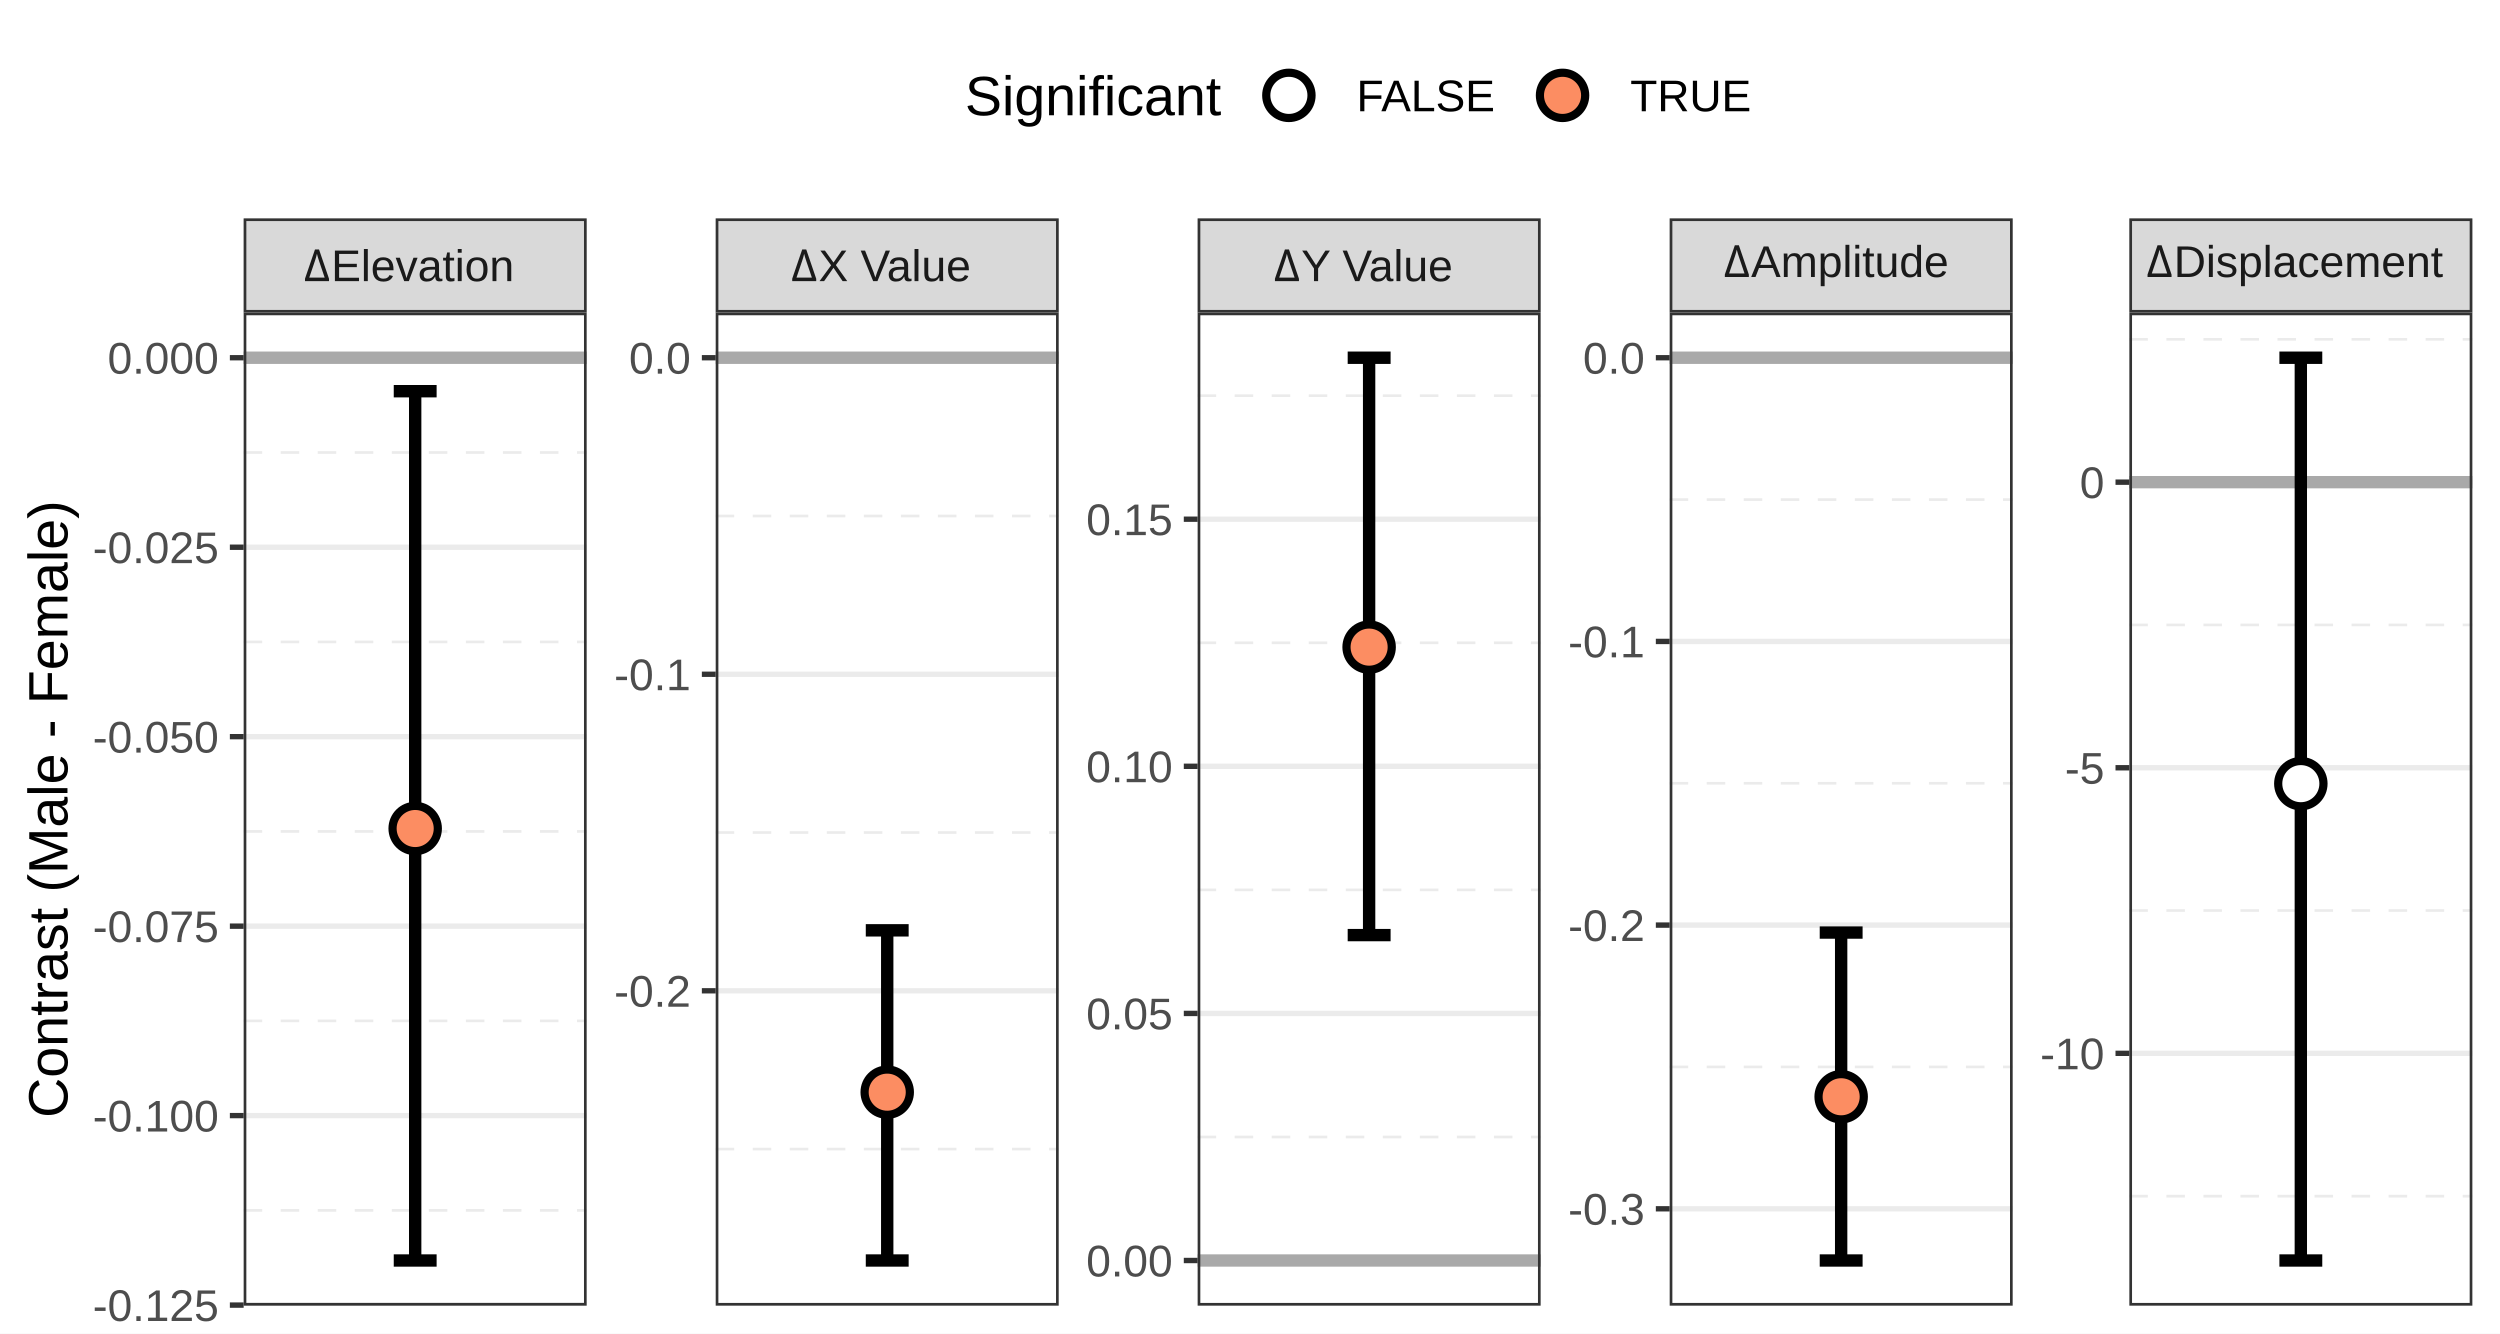
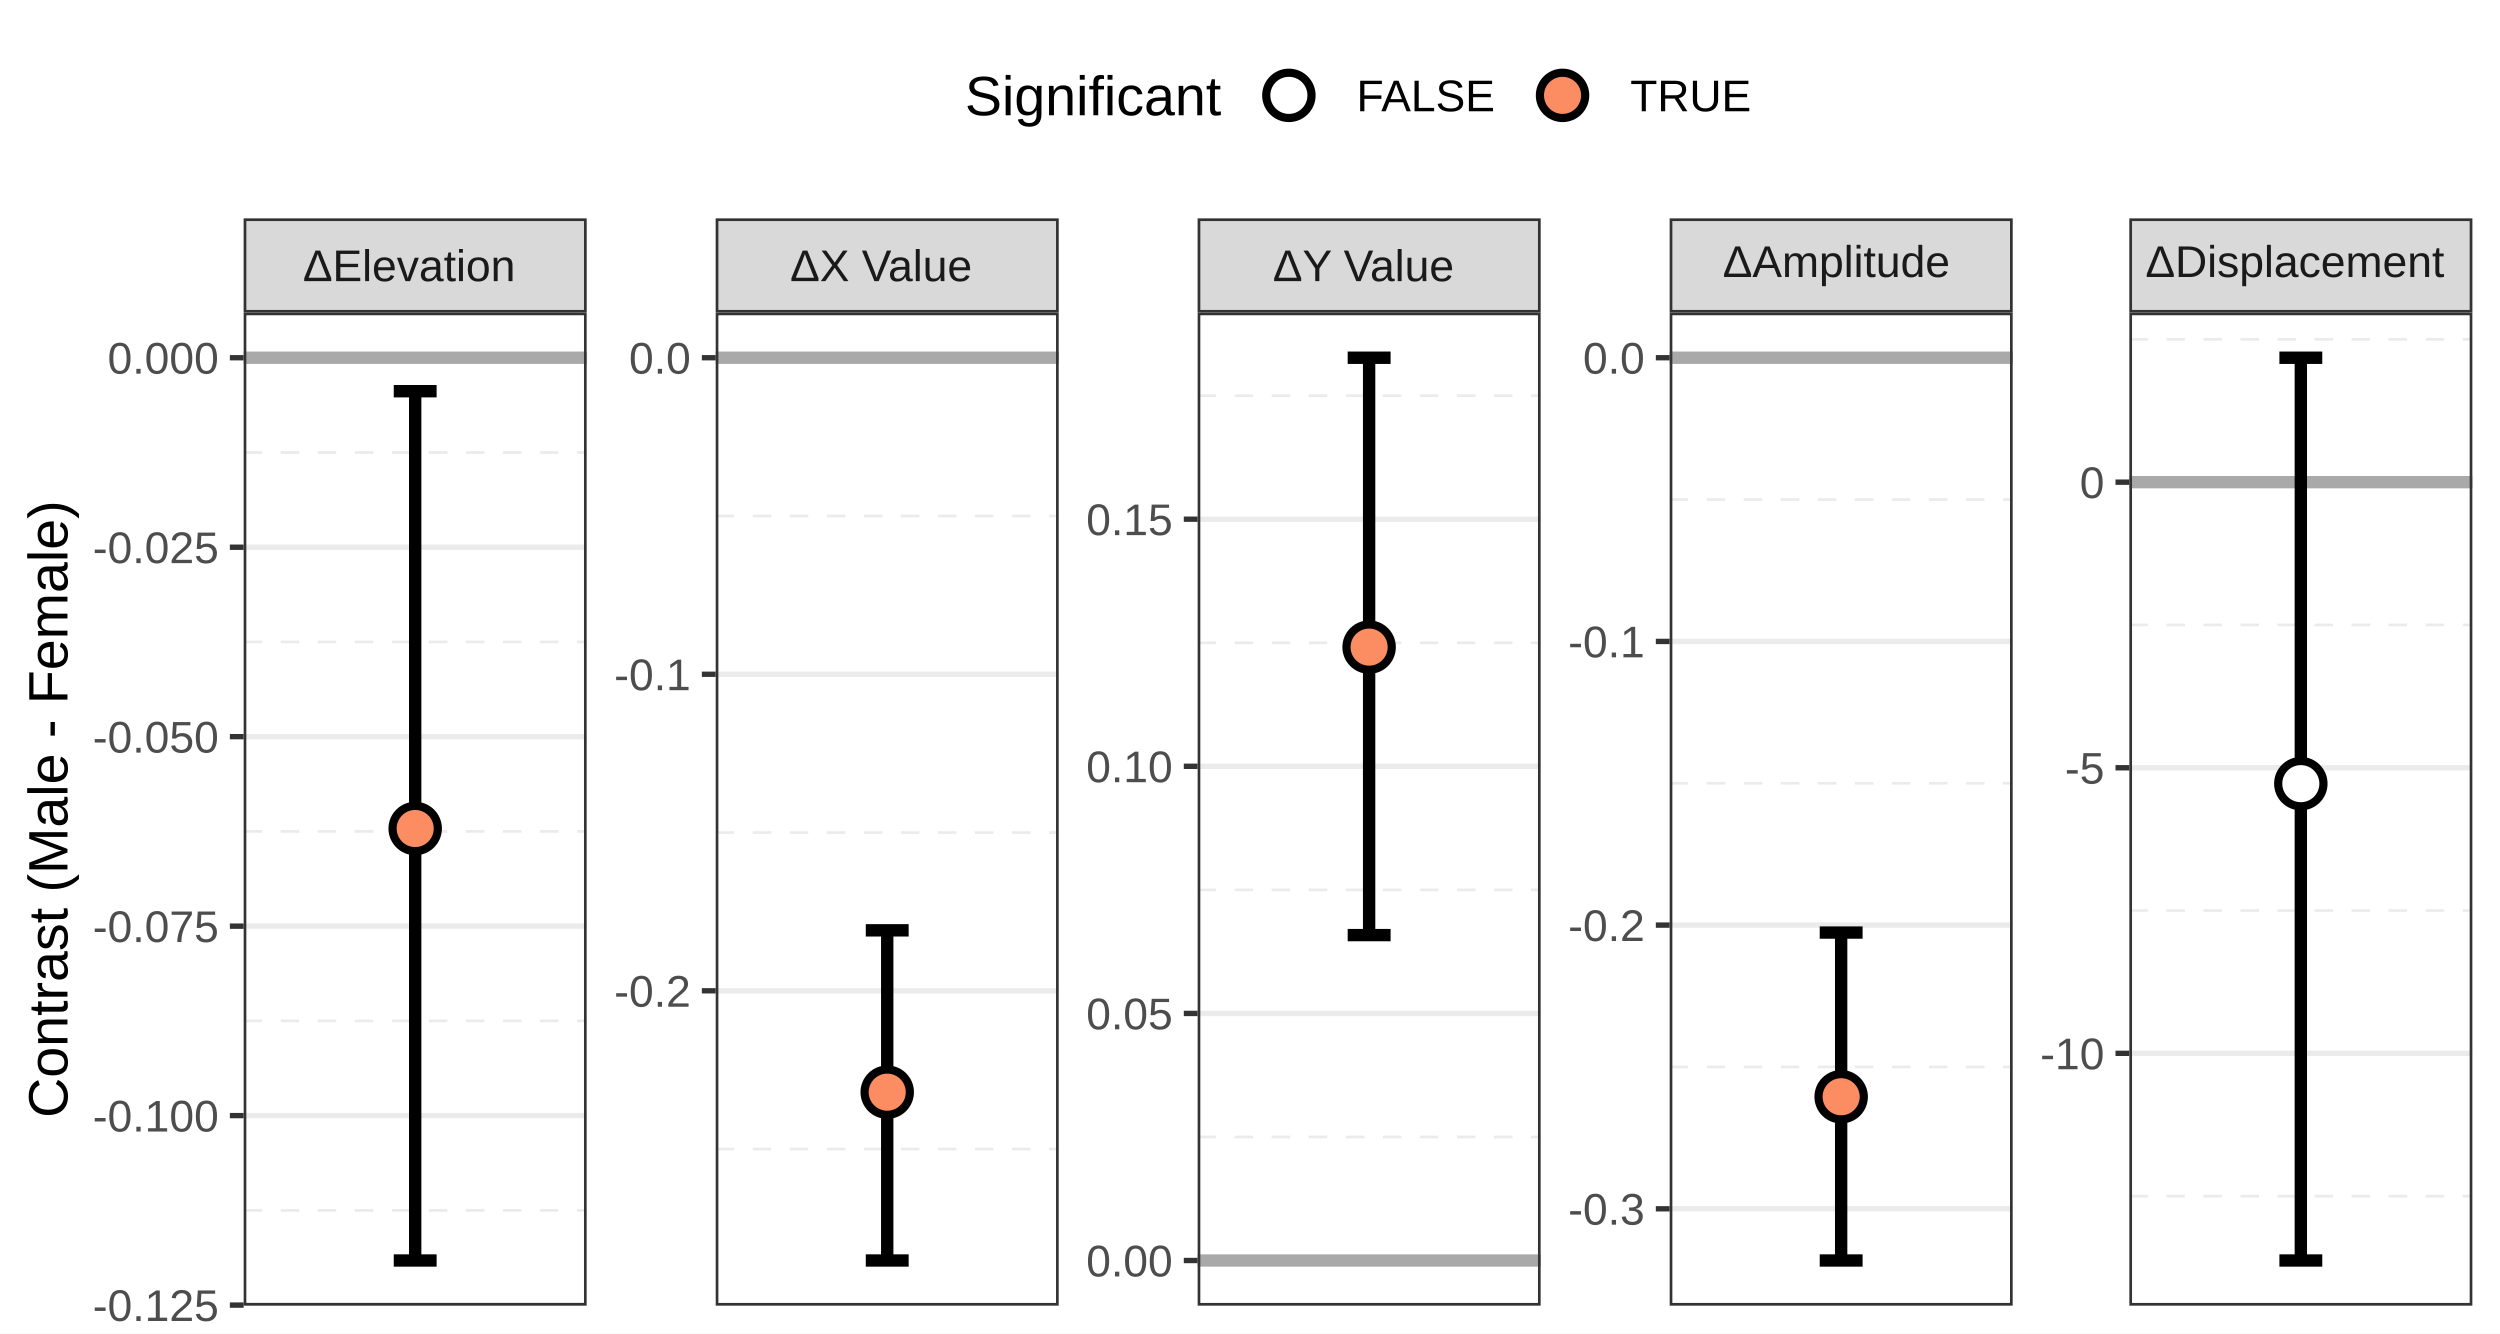
<svg xmlns="http://www.w3.org/2000/svg" width="540.00pt" height="288.00pt" viewBox="0 0 540.00 288.00">
  <g class="svglite">
    <defs>
      <style type="text/css">
    .svglite line, .svglite polyline, .svglite polygon, .svglite path, .svglite rect, .svglite circle {
      fill: none;
      stroke: #000000;
      stroke-linecap: round;
      stroke-linejoin: round;
      stroke-miterlimit: 10.00;
    }
    .svglite text {
      white-space: pre;
    }
    .svglite g.glyphgroup path {
      fill: inherit;
      stroke: none;
    }
  </style>
    </defs>
    <rect width="100%" height="100%" style="stroke: none; fill: #FFFFFF;" />
    <defs>
      <clipPath id="cpMC4wMHw1NDAuMDB8MC4wMHwyODguMDA=">
        <rect x="0.00" y="0.00" width="540.00" height="288.00" />
      </clipPath>
    </defs>
    <g clip-path="url(#cpMC4wMHw1NDAuMDB8MC4wMHwyODguMDA=)">
      <rect x="0.00" y="0.00" width="540.00" height="288.00" style="stroke-width: 1.16; stroke: #FFFFFF; fill: #FFFFFF;" />
    </g>
    <defs>
      <clipPath id="cpNTIuNjN8MTI2LjcyfDY3LjUyfDI4Mi4wMg==">
        <rect x="52.63" y="67.52" width="74.09" height="214.50" />
      </clipPath>
    </defs>
    <g clip-path="url(#cpNTIuNjN8MTI2LjcyfDY3LjUyfDI4Mi4wMg==)">
      <rect x="52.63" y="67.52" width="74.09" height="214.50" style="stroke-width: 1.16; stroke: none; fill: #FFFFFF;" />
      <polyline points="52.63,261.44 126.72,261.44 " style="stroke-width: 0.58; stroke: #EBEBEB; stroke-dasharray: 4.00,4.00; stroke-linecap: butt;" />
      <polyline points="52.63,220.51 126.72,220.51 " style="stroke-width: 0.58; stroke: #EBEBEB; stroke-dasharray: 4.00,4.00; stroke-linecap: butt;" />
      <polyline points="52.63,179.59 126.72,179.59 " style="stroke-width: 0.58; stroke: #EBEBEB; stroke-dasharray: 4.00,4.00; stroke-linecap: butt;" />
      <polyline points="52.63,138.66 126.72,138.66 " style="stroke-width: 0.58; stroke: #EBEBEB; stroke-dasharray: 4.00,4.00; stroke-linecap: butt;" />
      <polyline points="52.63,97.74 126.72,97.74 " style="stroke-width: 0.58; stroke: #EBEBEB; stroke-dasharray: 4.00,4.00; stroke-linecap: butt;" />
      <polyline points="52.63,281.90 126.72,281.90 " style="stroke-width: 1.16; stroke: #EBEBEB; stroke-linecap: butt;" />
      <polyline points="52.63,240.97 126.72,240.97 " style="stroke-width: 1.16; stroke: #EBEBEB; stroke-linecap: butt;" />
      <polyline points="52.63,200.05 126.72,200.05 " style="stroke-width: 1.16; stroke: #EBEBEB; stroke-linecap: butt;" />
      <polyline points="52.63,159.12 126.72,159.12 " style="stroke-width: 1.16; stroke: #EBEBEB; stroke-linecap: butt;" />
      <polyline points="52.63,118.20 126.72,118.20 " style="stroke-width: 1.16; stroke: #EBEBEB; stroke-linecap: butt;" />
      <polyline points="52.63,77.27 126.72,77.27 " style="stroke-width: 1.16; stroke: #EBEBEB; stroke-linecap: butt;" />
      <line x1="52.63" y1="77.27" x2="126.72" y2="77.27" style="stroke-width: 2.67; stroke: #A9A9A9; stroke-linecap: butt;" />
      <polyline points="85.05,84.50 94.31,84.50 " style="stroke-width: 2.67; stroke-linecap: butt;" />
      <polyline points="89.68,84.50 89.68,272.27 " style="stroke-width: 2.67; stroke-linecap: butt;" />
      <polyline points="85.05,272.27 94.31,272.27 " style="stroke-width: 2.67; stroke-linecap: butt;" />
      <circle cx="89.68" cy="178.96" r="4.89" style="stroke-width: 1.77; fill: #FC8D62;" />
      <rect x="52.63" y="67.52" width="74.09" height="214.50" style="stroke-width: 1.16; stroke: #333333;" />
    </g>
    <g clip-path="url(#cpMC4wMHw1NDAuMDB8MC4wMHwyODguMDA=)">
</g>
    <defs>
      <clipPath id="cpMTU0LjU5fDIyOC42OHw2Ny41MnwyODIuMDI=">
        <rect x="154.59" y="67.52" width="74.09" height="214.50" />
      </clipPath>
    </defs>
    <g clip-path="url(#cpMTU0LjU5fDIyOC42OHw2Ny41MnwyODIuMDI=)">
      <rect x="154.59" y="67.52" width="74.09" height="214.50" style="stroke-width: 1.16; stroke: none; fill: #FFFFFF;" />
      <polyline points="154.59,248.20 228.68,248.20 " style="stroke-width: 0.58; stroke: #EBEBEB; stroke-dasharray: 4.00,4.00; stroke-linecap: butt;" />
      <polyline points="154.59,179.83 228.68,179.83 " style="stroke-width: 0.58; stroke: #EBEBEB; stroke-dasharray: 4.00,4.00; stroke-linecap: butt;" />
      <polyline points="154.59,111.46 228.68,111.46 " style="stroke-width: 0.58; stroke: #EBEBEB; stroke-dasharray: 4.00,4.00; stroke-linecap: butt;" />
      <polyline points="154.59,214.01 228.68,214.01 " style="stroke-width: 1.16; stroke: #EBEBEB; stroke-linecap: butt;" />
      <polyline points="154.59,145.64 228.68,145.64 " style="stroke-width: 1.16; stroke: #EBEBEB; stroke-linecap: butt;" />
      <polyline points="154.59,77.27 228.68,77.27 " style="stroke-width: 1.16; stroke: #EBEBEB; stroke-linecap: butt;" />
      <line x1="154.59" y1="77.27" x2="228.68" y2="77.27" style="stroke-width: 2.67; stroke: #A9A9A9; stroke-linecap: butt;" />
      <polyline points="187.01,200.95 196.27,200.95 " style="stroke-width: 2.67; stroke-linecap: butt;" />
      <polyline points="191.64,200.95 191.64,272.27 " style="stroke-width: 2.67; stroke-linecap: butt;" />
      <polyline points="187.01,272.27 196.27,272.27 " style="stroke-width: 2.67; stroke-linecap: butt;" />
      <circle cx="191.64" cy="235.91" r="4.89" style="stroke-width: 1.77; fill: #FC8D62;" />
      <rect x="154.59" y="67.52" width="74.09" height="214.50" style="stroke-width: 1.16; stroke: #333333;" />
    </g>
    <g clip-path="url(#cpMC4wMHw1NDAuMDB8MC4wMHwyODguMDA=)">
</g>
    <defs>
      <clipPath id="cpMjU4LjY5fDMzMi43OHw2Ny41MnwyODIuMDI=">
        <rect x="258.69" y="67.52" width="74.09" height="214.50" />
      </clipPath>
    </defs>
    <g clip-path="url(#cpMjU4LjY5fDMzMi43OHw2Ny41MnwyODIuMDI=)">
      <rect x="258.69" y="67.52" width="74.09" height="214.50" style="stroke-width: 1.16; stroke: none; fill: #FFFFFF;" />
      <polyline points="258.69,245.59 332.78,245.59 " style="stroke-width: 0.58; stroke: #EBEBEB; stroke-dasharray: 4.00,4.00; stroke-linecap: butt;" />
      <polyline points="258.69,192.21 332.78,192.21 " style="stroke-width: 0.58; stroke: #EBEBEB; stroke-dasharray: 4.00,4.00; stroke-linecap: butt;" />
      <polyline points="258.69,138.84 332.78,138.84 " style="stroke-width: 0.58; stroke: #EBEBEB; stroke-dasharray: 4.00,4.00; stroke-linecap: butt;" />
      <polyline points="258.69,85.46 332.78,85.46 " style="stroke-width: 0.58; stroke: #EBEBEB; stroke-dasharray: 4.00,4.00; stroke-linecap: butt;" />
      <polyline points="258.69,272.27 332.78,272.27 " style="stroke-width: 1.16; stroke: #EBEBEB; stroke-linecap: butt;" />
      <polyline points="258.69,218.90 332.78,218.90 " style="stroke-width: 1.16; stroke: #EBEBEB; stroke-linecap: butt;" />
      <polyline points="258.69,165.52 332.78,165.52 " style="stroke-width: 1.16; stroke: #EBEBEB; stroke-linecap: butt;" />
      <polyline points="258.69,112.15 332.78,112.15 " style="stroke-width: 1.16; stroke: #EBEBEB; stroke-linecap: butt;" />
      <line x1="258.69" y1="272.27" x2="332.78" y2="272.27" style="stroke-width: 2.67; stroke: #A9A9A9; stroke-linecap: butt;" />
      <polyline points="291.10,77.27 300.37,77.27 " style="stroke-width: 2.67; stroke-linecap: butt;" />
      <polyline points="295.73,77.27 295.73,201.98 " style="stroke-width: 2.67; stroke-linecap: butt;" />
      <polyline points="291.10,201.98 300.37,201.98 " style="stroke-width: 2.67; stroke-linecap: butt;" />
      <circle cx="295.73" cy="139.78" r="4.89" style="stroke-width: 1.77; fill: #FC8D62;" />
      <rect x="258.69" y="67.52" width="74.09" height="214.50" style="stroke-width: 1.16; stroke: #333333;" />
    </g>
    <g clip-path="url(#cpMC4wMHw1NDAuMDB8MC4wMHwyODguMDA=)">
</g>
    <defs>
      <clipPath id="cpMzYwLjY1fDQzNC43NHw2Ny41MnwyODIuMDI=">
        <rect x="360.65" y="67.52" width="74.09" height="214.50" />
      </clipPath>
    </defs>
    <g clip-path="url(#cpMzYwLjY1fDQzNC43NHw2Ny41MnwyODIuMDI=)">
      <rect x="360.65" y="67.52" width="74.09" height="214.50" style="stroke-width: 1.16; stroke: none; fill: #FFFFFF;" />
      <polyline points="360.65,230.46 434.74,230.46 " style="stroke-width: 0.58; stroke: #EBEBEB; stroke-dasharray: 4.00,4.00; stroke-linecap: butt;" />
      <polyline points="360.65,169.19 434.74,169.19 " style="stroke-width: 0.58; stroke: #EBEBEB; stroke-dasharray: 4.00,4.00; stroke-linecap: butt;" />
      <polyline points="360.65,107.91 434.74,107.91 " style="stroke-width: 0.58; stroke: #EBEBEB; stroke-dasharray: 4.00,4.00; stroke-linecap: butt;" />
      <polyline points="360.65,261.10 434.74,261.10 " style="stroke-width: 1.16; stroke: #EBEBEB; stroke-linecap: butt;" />
      <polyline points="360.65,199.82 434.74,199.82 " style="stroke-width: 1.16; stroke: #EBEBEB; stroke-linecap: butt;" />
      <polyline points="360.65,138.55 434.74,138.55 " style="stroke-width: 1.16; stroke: #EBEBEB; stroke-linecap: butt;" />
      <polyline points="360.65,77.27 434.74,77.27 " style="stroke-width: 1.16; stroke: #EBEBEB; stroke-linecap: butt;" />
      <line x1="360.65" y1="77.27" x2="434.74" y2="77.27" style="stroke-width: 2.67; stroke: #A9A9A9; stroke-linecap: butt;" />
      <polyline points="393.06,201.43 402.32,201.43 " style="stroke-width: 2.67; stroke-linecap: butt;" />
      <polyline points="397.69,201.43 397.69,272.27 " style="stroke-width: 2.67; stroke-linecap: butt;" />
      <polyline points="393.06,272.27 402.32,272.27 " style="stroke-width: 2.67; stroke-linecap: butt;" />
      <circle cx="397.69" cy="236.90" r="4.89" style="stroke-width: 1.77; fill: #FC8D62;" />
      <rect x="360.65" y="67.52" width="74.09" height="214.50" style="stroke-width: 1.16; stroke: #333333;" />
    </g>
    <g clip-path="url(#cpMC4wMHw1NDAuMDB8MC4wMHwyODguMDA=)">
</g>
    <defs>
      <clipPath id="cpNDU5Ljk0fDUzNC4wMnw2Ny41MnwyODIuMDI=">
        <rect x="459.94" y="67.52" width="74.09" height="214.50" />
      </clipPath>
    </defs>
    <g clip-path="url(#cpNDU5Ljk0fDUzNC4wMnw2Ny41MnwyODIuMDI=)">
      <rect x="459.94" y="67.52" width="74.09" height="214.50" style="stroke-width: 1.16; stroke: none; fill: #FFFFFF;" />
      <polyline points="459.94,258.37 534.02,258.37 " style="stroke-width: 0.58; stroke: #EBEBEB; stroke-dasharray: 4.00,4.00; stroke-linecap: butt;" />
      <polyline points="459.94,196.68 534.02,196.68 " style="stroke-width: 0.58; stroke: #EBEBEB; stroke-dasharray: 4.00,4.00; stroke-linecap: butt;" />
      <polyline points="459.94,134.99 534.02,134.99 " style="stroke-width: 0.58; stroke: #EBEBEB; stroke-dasharray: 4.00,4.00; stroke-linecap: butt;" />
      <polyline points="459.94,73.30 534.02,73.30 " style="stroke-width: 0.58; stroke: #EBEBEB; stroke-dasharray: 4.00,4.00; stroke-linecap: butt;" />
      <polyline points="459.94,227.52 534.02,227.52 " style="stroke-width: 1.16; stroke: #EBEBEB; stroke-linecap: butt;" />
      <polyline points="459.94,165.84 534.02,165.84 " style="stroke-width: 1.16; stroke: #EBEBEB; stroke-linecap: butt;" />
      <polyline points="459.94,104.15 534.02,104.15 " style="stroke-width: 1.16; stroke: #EBEBEB; stroke-linecap: butt;" />
      <line x1="459.94" y1="104.15" x2="534.02" y2="104.15" style="stroke-width: 2.67; stroke: #A9A9A9; stroke-linecap: butt;" />
      <polyline points="492.35,77.27 501.61,77.27 " style="stroke-width: 2.67; stroke-linecap: butt;" />
      <polyline points="496.98,77.27 496.98,272.27 " style="stroke-width: 2.67; stroke-linecap: butt;" />
      <polyline points="492.35,272.27 501.61,272.27 " style="stroke-width: 2.67; stroke-linecap: butt;" />
      <circle cx="496.98" cy="169.27" r="4.89" style="stroke-width: 1.77; fill: #FFFFFF;" />
      <rect x="459.94" y="67.52" width="74.09" height="214.50" style="stroke-width: 1.16; stroke: #333333;" />
    </g>
    <g clip-path="url(#cpMC4wMHw1NDAuMDB8MC4wMHwyODguMDA=)">
</g>
    <defs>
      <clipPath id="cpNTIuNjN8MTI2LjcyfDQ3LjE3fDY3LjUy">
        <rect x="52.63" y="47.17" width="74.09" height="20.36" />
      </clipPath>
    </defs>
    <g clip-path="url(#cpNTIuNjN8MTI2LjcyfDQ3LjE3fDY3LjUy)">
      <rect x="52.63" y="47.17" width="74.09" height="20.36" style="stroke-width: 1.16; stroke: #333333; fill: #D9D9D9;" />
-       <text x="65.69" y="60.73" style="font-size: 9.60px;fill: #1A1A1A; font-family: &quot;Symbol&quot;;" textLength="5.88px" lengthAdjust="spacingAndGlyphs">Δ</text>
-       <text x="71.56" y="60.73" style="font-size: 9.60px;fill: #1A1A1A; font-family: &quot;Arial&quot;;" textLength="42.11px" lengthAdjust="spacingAndGlyphs"> Elevation</text>
+       <text x="65.42" y="60.73" style="font-size: 9.60px;fill: #1A1A1A; font-family: &quot;Arial&quot;;" textLength="6.41px" lengthAdjust="spacingAndGlyphs">Δ</text>
+       <text x="71.83" y="60.73" style="font-size: 9.60px;fill: #1A1A1A; font-family: &quot;Arial&quot;;" textLength="42.11px" lengthAdjust="spacingAndGlyphs"> Elevation</text>
    </g>
    <g clip-path="url(#cpMC4wMHw1NDAuMDB8MC4wMHwyODguMDA=)">
</g>
    <defs>
      <clipPath id="cpMTU0LjU5fDIyOC42OHw0Ny4xN3w2Ny41Mg==">
        <rect x="154.59" y="47.17" width="74.09" height="20.36" />
      </clipPath>
    </defs>
    <g clip-path="url(#cpMTU0LjU5fDIyOC42OHw0Ny4xN3w2Ny41Mg==)">
      <rect x="154.59" y="47.17" width="74.09" height="20.36" style="stroke-width: 1.16; stroke: #333333; fill: #D9D9D9;" />
-       <text x="170.93" y="60.73" style="font-size: 9.60px;fill: #1A1A1A; font-family: &quot;Symbol&quot;;" textLength="5.88px" lengthAdjust="spacingAndGlyphs">Δ</text>
-       <text x="176.80" y="60.73" style="font-size: 9.60px;fill: #1A1A1A; font-family: &quot;Arial&quot;;" textLength="35.55px" lengthAdjust="spacingAndGlyphs"> X Value</text>
+       <text x="170.66" y="60.73" style="font-size: 9.60px;fill: #1A1A1A; font-family: &quot;Arial&quot;;" textLength="6.41px" lengthAdjust="spacingAndGlyphs">Δ</text>
+       <text x="177.07" y="60.73" style="font-size: 9.60px;fill: #1A1A1A; font-family: &quot;Arial&quot;;" textLength="35.55px" lengthAdjust="spacingAndGlyphs"> X Value</text>
    </g>
    <g clip-path="url(#cpMC4wMHw1NDAuMDB8MC4wMHwyODguMDA=)">
</g>
    <defs>
      <clipPath id="cpMjU4LjY5fDMzMi43OHw0Ny4xN3w2Ny41Mg==">
        <rect x="258.69" y="47.17" width="74.09" height="20.36" />
      </clipPath>
    </defs>
    <g clip-path="url(#cpMjU4LjY5fDMzMi43OHw0Ny4xN3w2Ny41Mg==)">
      <rect x="258.69" y="47.17" width="74.09" height="20.36" style="stroke-width: 1.16; stroke: #333333; fill: #D9D9D9;" />
-       <text x="275.20" y="60.73" style="font-size: 9.60px;fill: #1A1A1A; font-family: &quot;Symbol&quot;;" textLength="5.88px" lengthAdjust="spacingAndGlyphs">Δ</text>
-       <text x="281.07" y="60.73" style="font-size: 9.60px;fill: #1A1A1A; font-family: &quot;Arial&quot;;" textLength="35.20px" lengthAdjust="spacingAndGlyphs"> Y Value</text>
+       <text x="274.93" y="60.73" style="font-size: 9.60px;fill: #1A1A1A; font-family: &quot;Arial&quot;;" textLength="6.41px" lengthAdjust="spacingAndGlyphs">Δ</text>
+       <text x="281.34" y="60.73" style="font-size: 9.60px;fill: #1A1A1A; font-family: &quot;Arial&quot;;" textLength="35.20px" lengthAdjust="spacingAndGlyphs"> Y Value</text>
    </g>
    <g clip-path="url(#cpMC4wMHw1NDAuMDB8MC4wMHwyODguMDA=)">
</g>
    <defs>
      <clipPath id="cpMzYwLjY1fDQzNC43NHw0Ny4xN3w2Ny41Mg==">
        <rect x="360.65" y="47.17" width="74.09" height="20.36" />
      </clipPath>
    </defs>
    <g clip-path="url(#cpMzYwLjY1fDQzNC43NHw0Ny4xN3w2Ny41Mg==)">
      <rect x="360.65" y="47.17" width="74.09" height="20.36" style="stroke-width: 1.16; stroke: #333333; fill: #D9D9D9;" />
-       <text x="372.38" y="59.83" style="font-size: 9.60px;fill: #1A1A1A; font-family: &quot;Symbol&quot;;" textLength="5.88px" lengthAdjust="spacingAndGlyphs">Δ</text>
-       <text x="378.24" y="59.83" style="font-size: 9.60px;fill: #1A1A1A; font-family: &quot;Arial&quot;;" textLength="44.77px" lengthAdjust="spacingAndGlyphs"> Amplitude</text>
+       <text x="372.11" y="59.83" style="font-size: 9.60px;fill: #1A1A1A; font-family: &quot;Arial&quot;;" textLength="6.41px" lengthAdjust="spacingAndGlyphs">Δ</text>
+       <text x="378.51" y="59.83" style="font-size: 9.60px;fill: #1A1A1A; font-family: &quot;Arial&quot;;" textLength="44.77px" lengthAdjust="spacingAndGlyphs"> Amplitude</text>
    </g>
    <g clip-path="url(#cpMC4wMHw1NDAuMDB8MC4wMHwyODguMDA=)">
</g>
    <defs>
      <clipPath id="cpNDU5Ljk0fDUzNC4wMnw0Ny4xN3w2Ny41Mg==">
        <rect x="459.94" y="47.17" width="74.09" height="20.36" />
      </clipPath>
    </defs>
    <g clip-path="url(#cpNDU5Ljk0fDUzNC4wMnw0Ny4xN3w2Ny41Mg==)">
      <rect x="459.94" y="47.17" width="74.09" height="20.36" style="stroke-width: 1.16; stroke: #333333; fill: #D9D9D9;" />
-       <text x="463.68" y="59.83" style="font-size: 9.60px;fill: #1A1A1A; font-family: &quot;Symbol&quot;;" textLength="5.88px" lengthAdjust="spacingAndGlyphs">Δ</text>
-       <text x="469.55" y="59.83" style="font-size: 9.60px;fill: #1A1A1A; font-family: &quot;Arial&quot;;" textLength="60.73px" lengthAdjust="spacingAndGlyphs"> Displacement</text>
+       <text x="463.41" y="59.83" style="font-size: 9.60px;fill: #1A1A1A; font-family: &quot;Arial&quot;;" textLength="6.41px" lengthAdjust="spacingAndGlyphs">Δ</text>
+       <text x="469.82" y="59.83" style="font-size: 9.60px;fill: #1A1A1A; font-family: &quot;Arial&quot;;" textLength="60.73px" lengthAdjust="spacingAndGlyphs"> Displacement</text>
    </g>
    <g clip-path="url(#cpMC4wMHw1NDAuMDB8MC4wMHwyODguMDA=)">
      <text x="454.56" y="230.96" text-anchor="end" style="font-size: 9.60px;fill: #4D4D4D; font-family: &quot;Arial&quot;;" textLength="13.84px" lengthAdjust="spacingAndGlyphs">-10</text>
      <text x="454.56" y="169.27" text-anchor="end" style="font-size: 9.60px;fill: #4D4D4D; font-family: &quot;Arial&quot;;" textLength="8.52px" lengthAdjust="spacingAndGlyphs">-5</text>
      <text x="454.56" y="107.58" text-anchor="end" style="font-size: 9.60px;fill: #4D4D4D; font-family: &quot;Arial&quot;;" textLength="5.33px" lengthAdjust="spacingAndGlyphs">0</text>
      <polyline points="456.95,227.52 459.94,227.52 " style="stroke-width: 1.16; stroke: #333333; stroke-linecap: butt;" />
      <polyline points="456.95,165.84 459.94,165.84 " style="stroke-width: 1.16; stroke: #333333; stroke-linecap: butt;" />
      <polyline points="456.95,104.15 459.94,104.15 " style="stroke-width: 1.16; stroke: #333333; stroke-linecap: butt;" />
      <text x="355.27" y="264.53" text-anchor="end" style="font-size: 9.60px;fill: #4D4D4D; font-family: &quot;Arial&quot;;" textLength="16.52px" lengthAdjust="spacingAndGlyphs">-0.3</text>
      <text x="355.27" y="203.26" text-anchor="end" style="font-size: 9.60px;fill: #4D4D4D; font-family: &quot;Arial&quot;;" textLength="16.52px" lengthAdjust="spacingAndGlyphs">-0.2</text>
      <text x="355.27" y="141.98" text-anchor="end" style="font-size: 9.60px;fill: #4D4D4D; font-family: &quot;Arial&quot;;" textLength="16.52px" lengthAdjust="spacingAndGlyphs">-0.1</text>
      <text x="355.27" y="80.71" text-anchor="end" style="font-size: 9.60px;fill: #4D4D4D; font-family: &quot;Arial&quot;;" textLength="13.33px" lengthAdjust="spacingAndGlyphs">0.0</text>
      <polyline points="357.66,261.10 360.65,261.10 " style="stroke-width: 1.16; stroke: #333333; stroke-linecap: butt;" />
      <polyline points="357.66,199.82 360.65,199.82 " style="stroke-width: 1.16; stroke: #333333; stroke-linecap: butt;" />
      <polyline points="357.66,138.55 360.65,138.55 " style="stroke-width: 1.16; stroke: #333333; stroke-linecap: butt;" />
      <polyline points="357.66,77.27 360.65,77.27 " style="stroke-width: 1.16; stroke: #333333; stroke-linecap: butt;" />
      <text x="253.31" y="275.71" text-anchor="end" style="font-size: 9.60px;fill: #4D4D4D; font-family: &quot;Arial&quot;;" textLength="18.66px" lengthAdjust="spacingAndGlyphs">0.00</text>
      <text x="253.31" y="222.33" text-anchor="end" style="font-size: 9.60px;fill: #4D4D4D; font-family: &quot;Arial&quot;;" textLength="18.66px" lengthAdjust="spacingAndGlyphs">0.05</text>
      <text x="253.31" y="168.96" text-anchor="end" style="font-size: 9.60px;fill: #4D4D4D; font-family: &quot;Arial&quot;;" textLength="18.66px" lengthAdjust="spacingAndGlyphs">0.10</text>
      <text x="253.31" y="115.58" text-anchor="end" style="font-size: 9.60px;fill: #4D4D4D; font-family: &quot;Arial&quot;;" textLength="18.66px" lengthAdjust="spacingAndGlyphs">0.15</text>
      <polyline points="255.70,272.27 258.69,272.27 " style="stroke-width: 1.16; stroke: #333333; stroke-linecap: butt;" />
      <polyline points="255.70,218.90 258.69,218.90 " style="stroke-width: 1.16; stroke: #333333; stroke-linecap: butt;" />
      <polyline points="255.70,165.52 258.69,165.52 " style="stroke-width: 1.16; stroke: #333333; stroke-linecap: butt;" />
      <polyline points="255.70,112.15 258.69,112.15 " style="stroke-width: 1.16; stroke: #333333; stroke-linecap: butt;" />
      <text x="149.21" y="217.45" text-anchor="end" style="font-size: 9.60px;fill: #4D4D4D; font-family: &quot;Arial&quot;;" textLength="16.52px" lengthAdjust="spacingAndGlyphs">-0.2</text>
      <text x="149.21" y="149.08" text-anchor="end" style="font-size: 9.60px;fill: #4D4D4D; font-family: &quot;Arial&quot;;" textLength="16.52px" lengthAdjust="spacingAndGlyphs">-0.1</text>
      <text x="149.21" y="80.71" text-anchor="end" style="font-size: 9.60px;fill: #4D4D4D; font-family: &quot;Arial&quot;;" textLength="13.33px" lengthAdjust="spacingAndGlyphs">0.0</text>
      <polyline points="151.60,214.01 154.59,214.01 " style="stroke-width: 1.16; stroke: #333333; stroke-linecap: butt;" />
      <polyline points="151.60,145.64 154.59,145.64 " style="stroke-width: 1.16; stroke: #333333; stroke-linecap: butt;" />
      <polyline points="151.60,77.27 154.59,77.27 " style="stroke-width: 1.16; stroke: #333333; stroke-linecap: butt;" />
      <text x="47.26" y="285.33" text-anchor="end" style="font-size: 9.60px;fill: #4D4D4D; font-family: &quot;Arial&quot;;" textLength="27.17px" lengthAdjust="spacingAndGlyphs">-0.125</text>
      <text x="47.26" y="244.41" text-anchor="end" style="font-size: 9.60px;fill: #4D4D4D; font-family: &quot;Arial&quot;;" textLength="27.17px" lengthAdjust="spacingAndGlyphs">-0.100</text>
      <text x="47.26" y="203.48" text-anchor="end" style="font-size: 9.60px;fill: #4D4D4D; font-family: &quot;Arial&quot;;" textLength="27.17px" lengthAdjust="spacingAndGlyphs">-0.075</text>
      <text x="47.26" y="162.56" text-anchor="end" style="font-size: 9.60px;fill: #4D4D4D; font-family: &quot;Arial&quot;;" textLength="27.17px" lengthAdjust="spacingAndGlyphs">-0.050</text>
      <text x="47.26" y="121.63" text-anchor="end" style="font-size: 9.60px;fill: #4D4D4D; font-family: &quot;Arial&quot;;" textLength="27.17px" lengthAdjust="spacingAndGlyphs">-0.025</text>
      <text x="47.26" y="80.71" text-anchor="end" style="font-size: 9.60px;fill: #4D4D4D; font-family: &quot;Arial&quot;;" textLength="23.98px" lengthAdjust="spacingAndGlyphs">0.000</text>
      <polyline points="49.65,281.90 52.63,281.90 " style="stroke-width: 1.16; stroke: #333333; stroke-linecap: butt;" />
      <polyline points="49.65,240.97 52.63,240.97 " style="stroke-width: 1.16; stroke: #333333; stroke-linecap: butt;" />
      <polyline points="49.65,200.05 52.63,200.05 " style="stroke-width: 1.16; stroke: #333333; stroke-linecap: butt;" />
      <polyline points="49.65,159.12 52.63,159.12 " style="stroke-width: 1.16; stroke: #333333; stroke-linecap: butt;" />
      <polyline points="49.65,118.20 52.63,118.20 " style="stroke-width: 1.16; stroke: #333333; stroke-linecap: butt;" />
      <polyline points="49.65,77.27 52.63,77.27 " style="stroke-width: 1.16; stroke: #333333; stroke-linecap: butt;" />
      <text transform="translate(14.57,174.77) rotate(-90)" text-anchor="middle" style="font-size: 12.00px; font-family: &quot;Arial&quot;;" textLength="133.36px" lengthAdjust="spacingAndGlyphs">Contrast (Male - Female)</text>
      <rect x="202.44" y="5.98" width="181.77" height="29.24" style="stroke-width: 1.16; stroke: none; fill: #FFFFFF;" />
      <text x="208.42" y="24.89" style="font-size: 12.00px; font-family: &quot;Arial&quot;;" textLength="55.36px" lengthAdjust="spacingAndGlyphs">Significant</text>
      <rect x="269.76" y="11.96" width="17.28" height="17.28" style="stroke-width: 1.16; stroke: none; fill: #FFFFFF;" />
      <circle cx="278.40" cy="20.60" r="4.89" style="stroke-width: 1.77; fill: #FFFFFF;" />
      <rect x="328.87" y="11.96" width="17.28" height="17.28" style="stroke-width: 1.16; stroke: none; fill: #FFFFFF;" />
      <circle cx="337.51" cy="20.60" r="4.89" style="stroke-width: 1.77; fill: #FC8D62;" />
      <text x="293.02" y="24.03" style="font-size: 9.60px; font-family: &quot;Arial&quot;;" textLength="29.88px" lengthAdjust="spacingAndGlyphs">FALSE</text>
      <text x="352.13" y="24.03" style="font-size: 9.60px; font-family: &quot;Arial&quot;;" textLength="26.11px" lengthAdjust="spacingAndGlyphs">TRUE</text>
    </g>
  </g>
</svg>
